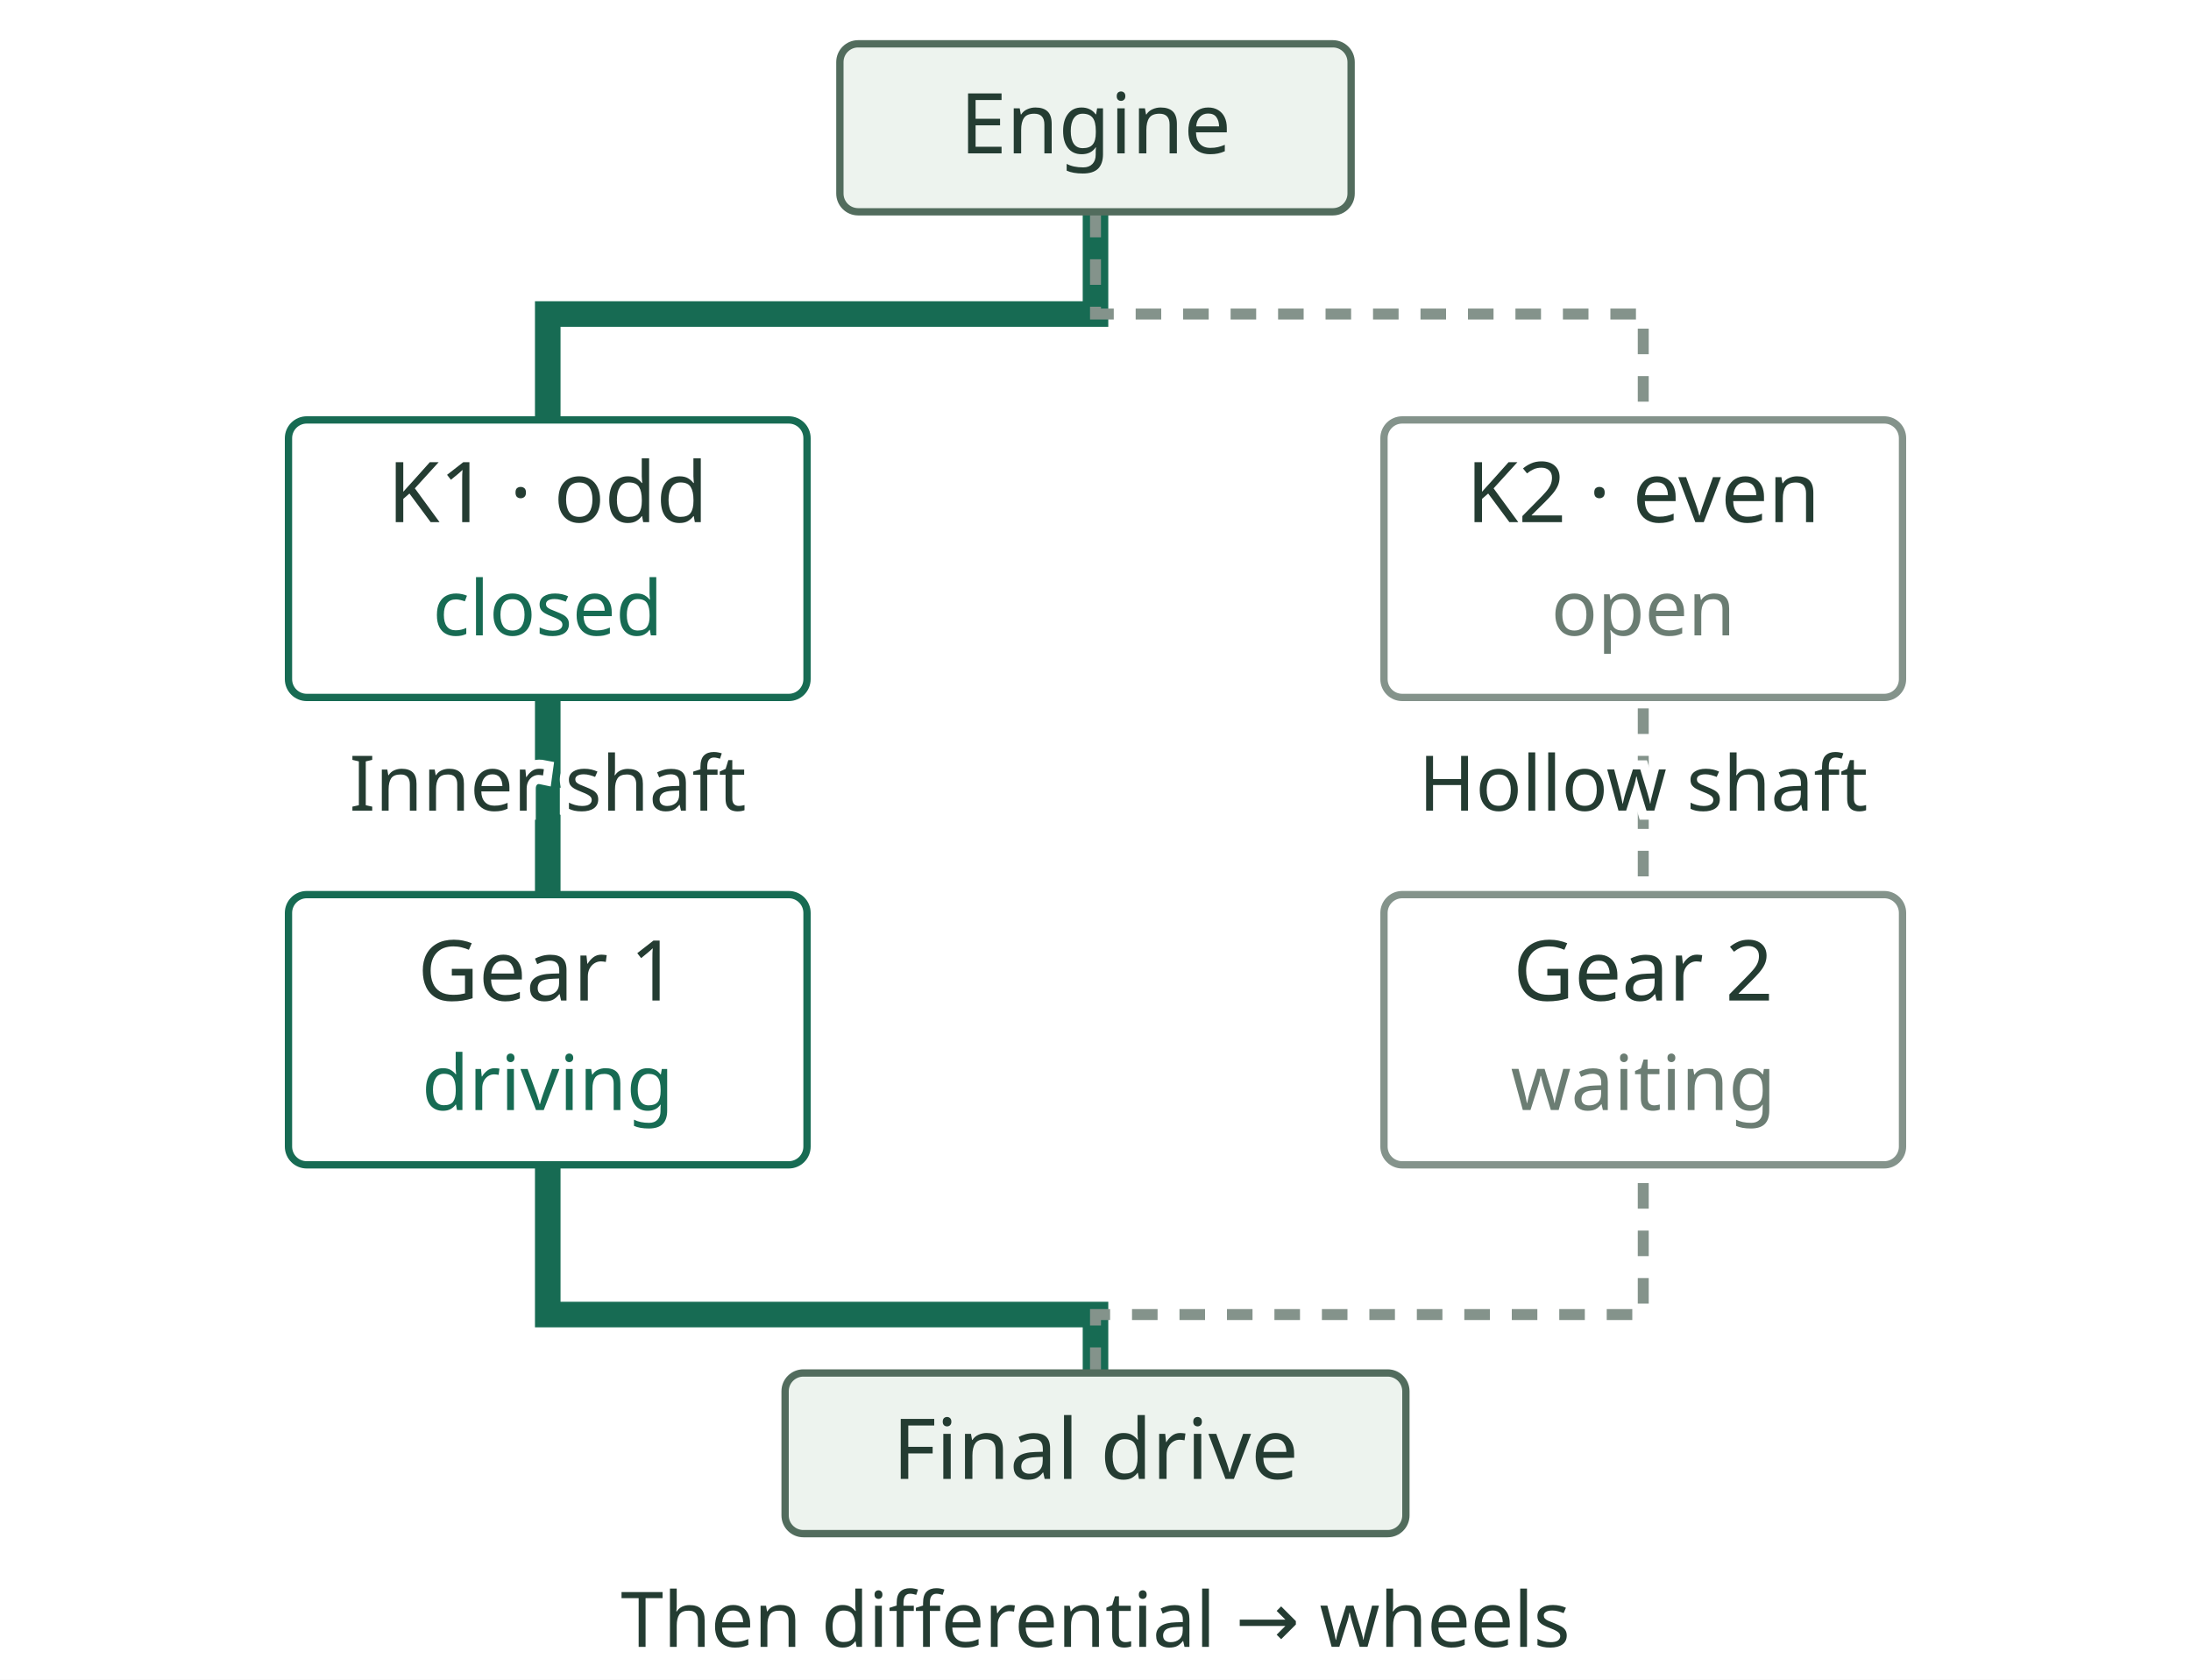
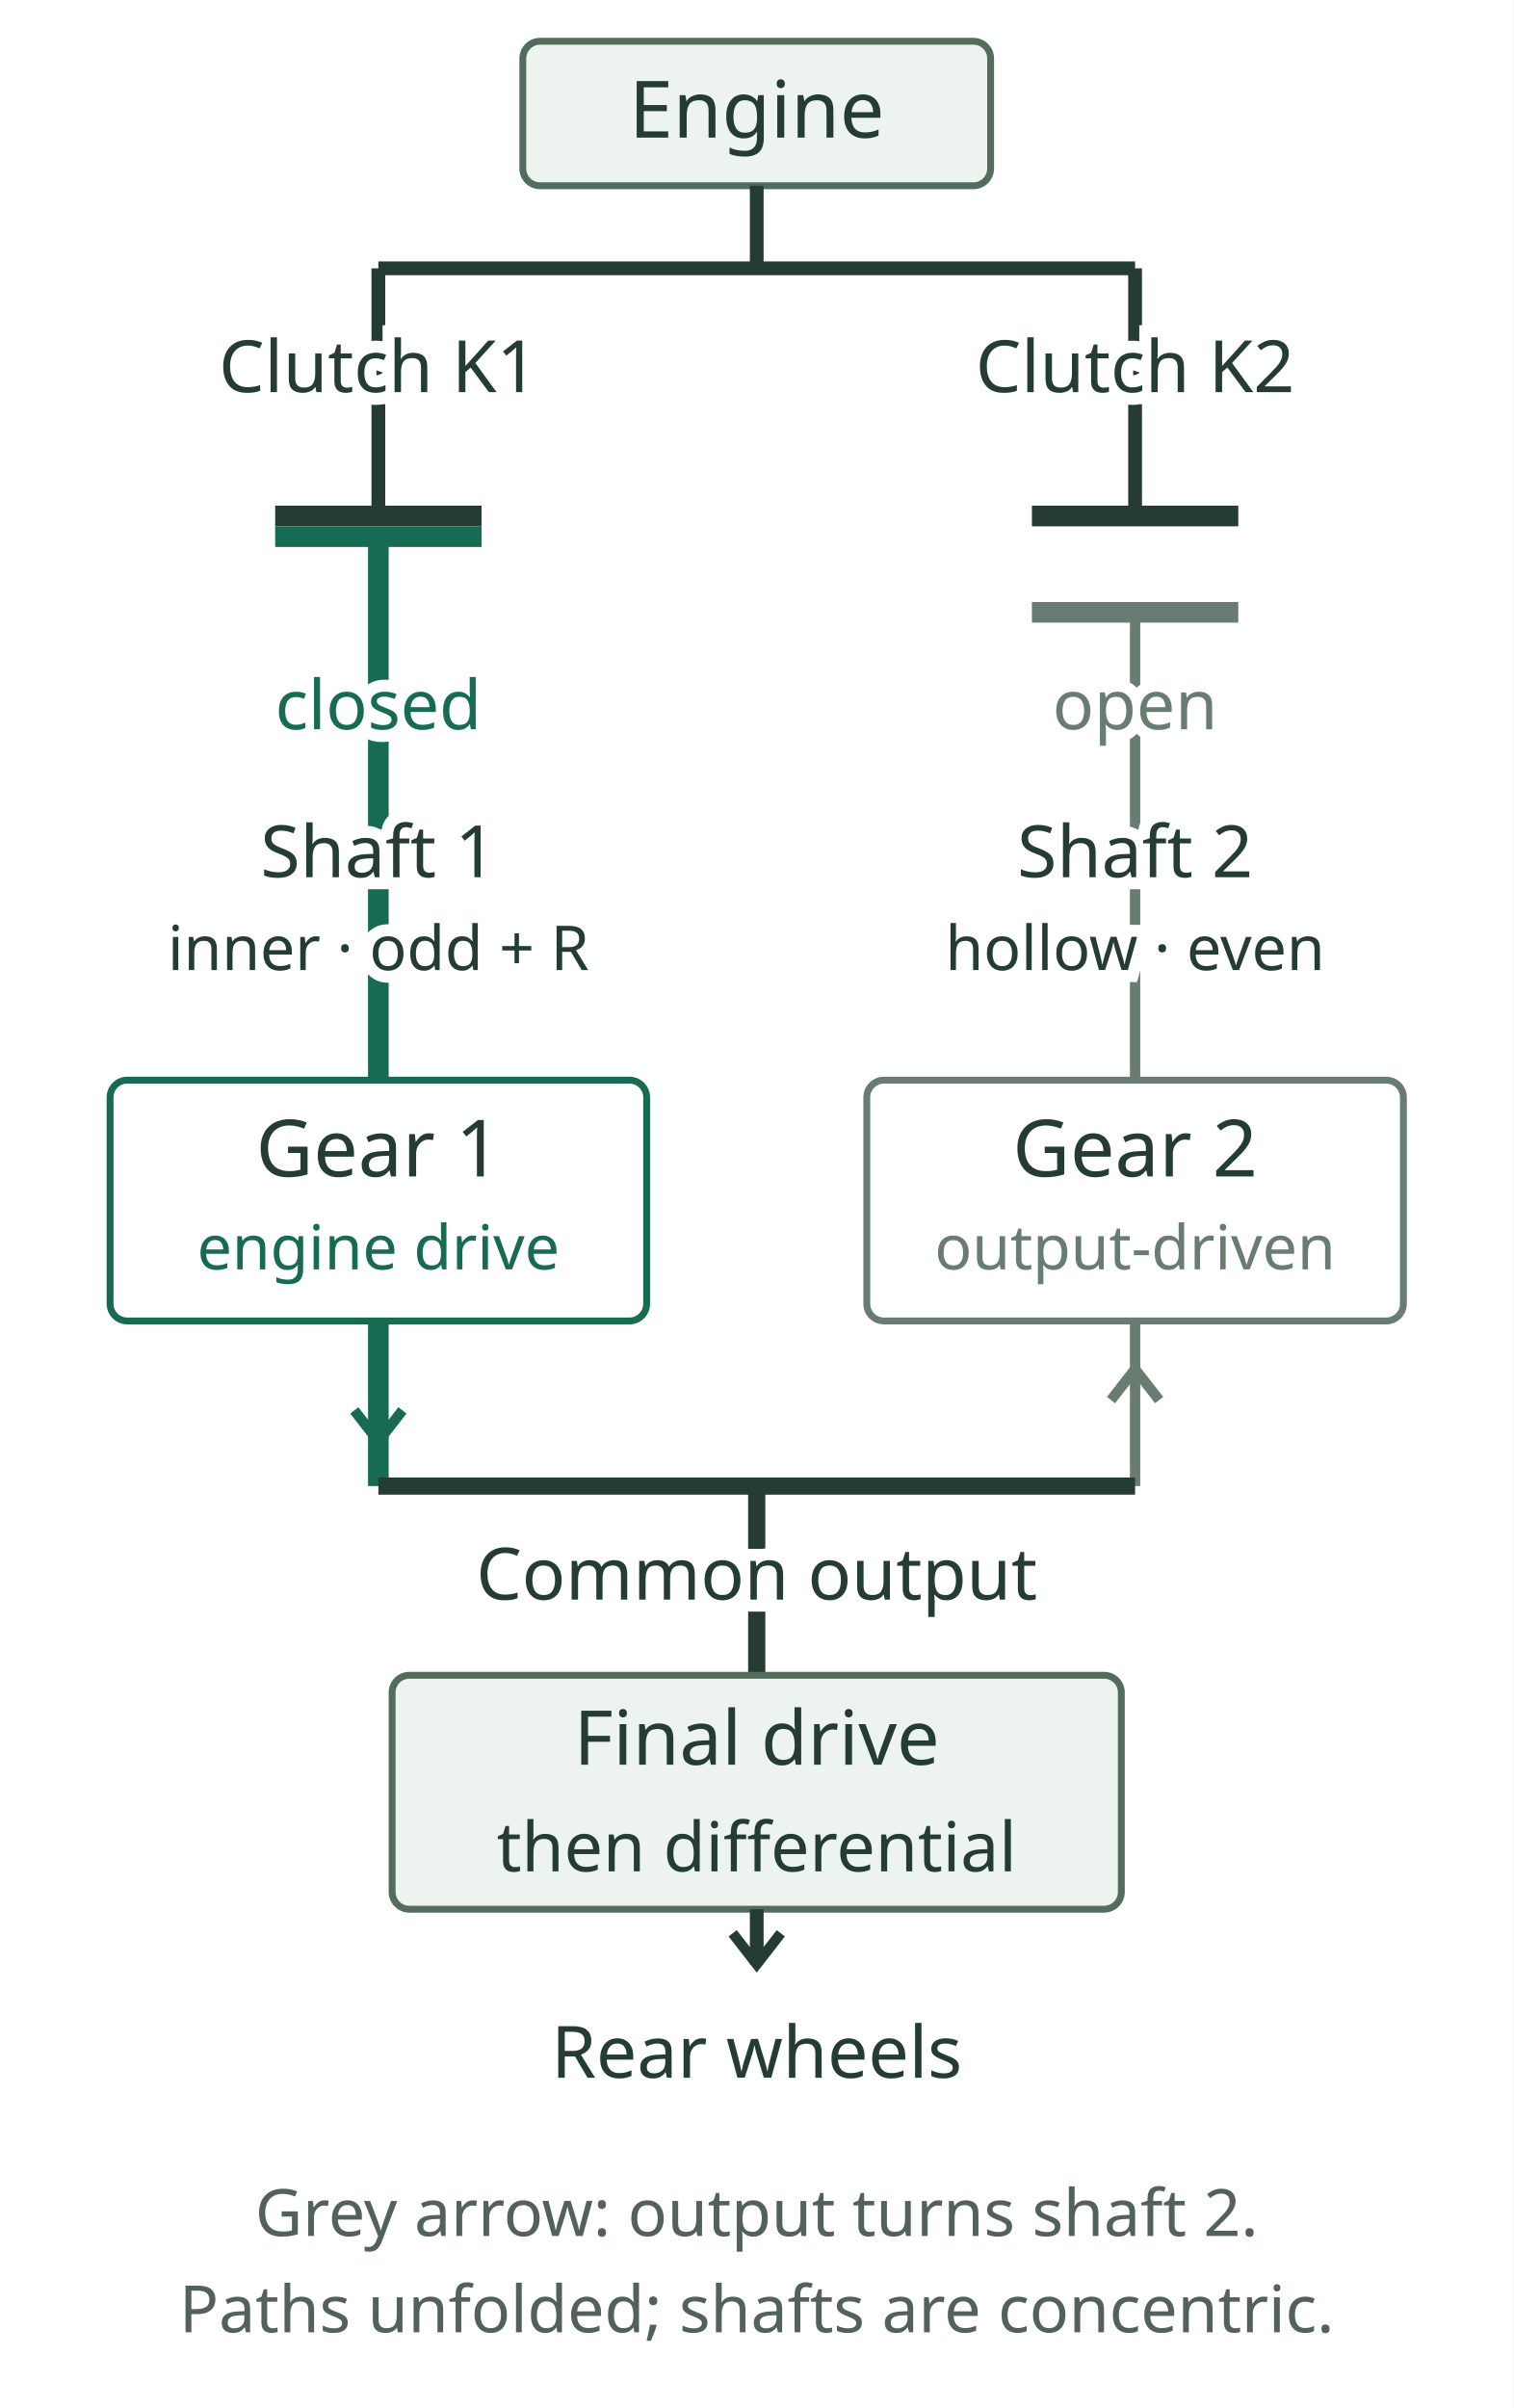
- <svg xmlns="http://www.w3.org/2000/svg" viewBox="0 0 600 460" role="img" aria-labelledby="title desc" font-family="sans-serif">
-   <rect width="600" height="460" fill="#fff" />
-   <g fill="none" stroke-width="7">
-     <path d="M300 58V86H150V360H300V376" stroke="#176b53" />
-     <path d="M300 58V86H450V360H300V376" stroke="#84938b" stroke-width="3" stroke-dasharray="7 6" />
-   </g>
-   <g fill="#edf3ee" stroke="#526c5d" stroke-width="2">
-     <rect x="230" y="12" width="140" height="46" rx="5" />
-     <rect x="215" y="376" width="170" height="44" rx="5" />
-   </g>
-   <g fill="#fff" stroke-width="2">
-     <rect x="79" y="115" width="142" height="76" rx="5" stroke="#176b53" />
-     <rect x="379" y="115" width="142" height="76" rx="5" stroke="#84938b" />
-     <rect x="79" y="245" width="142" height="74" rx="5" stroke="#176b53" />
-     <rect x="379" y="245" width="142" height="74" rx="5" stroke="#84938b" />
-   </g>
-   <g text-anchor="middle" fill="#243c32" font-size="23">
-     <text x="300" y="42">Engine</text>
-     <text x="150" y="143">K1 · odd</text>
-     <text x="450" y="143">K2 · even</text>
-     <text x="150" y="274">Gear 1</text>
-     <text x="450" y="274">Gear 2</text>
-     <text x="300" y="405">Final drive</text>
-   </g>
-   <g text-anchor="middle" font-size="21">
-     <g fill="#176b53">
-       <text x="150" y="174">closed</text>
-       <text x="150" y="304">driving</text>
-     </g>
-     <g fill="#6b7d73">
-       <text x="450" y="174">open</text>
-       <text x="450" y="304">waiting</text>
-     </g>
-     <g fill="#243c32">
-       <text x="150" y="222" stroke="#fff" stroke-width="5" paint-order="stroke">Inner shaft</text>
-       <text x="450" y="222" stroke="#fff" stroke-width="5" paint-order="stroke">Hollow shaft</text>
-       <text x="300" y="451">Then differential → wheels</text>
-     </g>
-   </g>
+ <svg xmlns="http://www.w3.org/2000/svg" font-family="sans-serif" role="img" viewBox="0 0 440 700" aria-labelledby="title desc">
+   <rect width="440" height="700" fill="#fff" />
+   <rect x="152" y="12" width="136" height="42" rx="5" fill="#edf3ee" stroke="#526c5d" stroke-width="2" />
+   <text x="220" y="40" text-anchor="middle" font-size="23" fill="#243c32">Engine</text>
+   <line x1="220" y1="54" x2="220" y2="78" stroke="#243c32" stroke-width="4" />
+   <line x1="110" y1="78" x2="330" y2="78" stroke="#243c32" stroke-width="4" />
+   <line x1="110" y1="78" x2="110" y2="150" stroke="#243c32" stroke-width="4" />
+   <text x="110" y="114" text-anchor="middle" font-size="21" fill="#243c32" stroke="#fff" stroke-width="7" paint-order="stroke">Clutch K1</text>
+   <line x1="80" y1="150" x2="140" y2="150" stroke="#243c32" stroke-width="6" />
+   <line x1="80" y1="156" x2="140" y2="156" stroke="#176b53" stroke-width="6" />
+   <line x1="110" y1="156" x2="110" y2="314" stroke="#176b53" stroke-width="6" />
+   <text x="110" y="212" text-anchor="middle" font-size="20" fill="#176b53" stroke="#fff" stroke-width="7" paint-order="stroke">closed</text>
+   <text x="110" y="255" text-anchor="middle" font-size="21" fill="#243c32" stroke="#fff" stroke-width="7" paint-order="stroke">Shaft 1</text>
+   <text x="110" y="282" text-anchor="middle" font-size="18" fill="#243c32" stroke="#fff" stroke-width="7" paint-order="stroke">inner · odd + R</text>
+   <rect x="32" y="314" width="156" height="70" rx="5" fill="#fff" stroke="#176b53" stroke-width="2" />
+   <text x="110" y="342" text-anchor="middle" font-size="23" fill="#243c32">Gear 1</text>
+   <text x="110" y="369" text-anchor="middle" font-size="18" fill="#176b53">engine drive</text>
+   <line x1="110" y1="384" x2="110" y2="432" stroke="#176b53" stroke-width="6" />
+   <path d="M103,410 L110,419 L117,410" fill="none" stroke="#176b53" stroke-width="3" />
+   <line x1="330" y1="78" x2="330" y2="150" stroke="#243c32" stroke-width="4" />
+   <text x="330" y="114" text-anchor="middle" font-size="21" fill="#243c32" stroke="#fff" stroke-width="7" paint-order="stroke">Clutch K2</text>
+   <line x1="300" y1="150" x2="360" y2="150" stroke="#243c32" stroke-width="6" />
+   <line x1="300" y1="178" x2="360" y2="178" stroke="#697c71" stroke-width="6" />
+   <line x1="330" y1="178" x2="330" y2="314" stroke="#697c71" stroke-width="3" />
+   <text x="330" y="212" text-anchor="middle" font-size="20" fill="#697c71" stroke="#fff" stroke-width="7" paint-order="stroke">open</text>
+   <text x="330" y="255" text-anchor="middle" font-size="21" fill="#243c32" stroke="#fff" stroke-width="7" paint-order="stroke">Shaft 2</text>
+   <text x="330" y="282" text-anchor="middle" font-size="18" fill="#243c32" stroke="#fff" stroke-width="7" paint-order="stroke">hollow · even</text>
+   <rect x="252" y="314" width="156" height="70" rx="5" fill="#fff" stroke="#697c71" stroke-width="2" />
+   <text x="330" y="342" text-anchor="middle" font-size="23" fill="#243c32">Gear 2</text>
+   <text x="330" y="369" text-anchor="middle" font-size="18" fill="#697c71">output-driven</text>
+   <line x1="330" y1="384" x2="330" y2="432" stroke="#697c71" stroke-width="3" />
+   <path d="M323,407 L330,398 L337,407" fill="none" stroke="#697c71" stroke-width="3" />
+   <line x1="110" y1="432" x2="330" y2="432" stroke="#243c32" stroke-width="5" />
+   <line x1="220" y1="432" x2="220" y2="487" stroke="#243c32" stroke-width="5" />
+   <text x="220" y="465" text-anchor="middle" font-size="21" fill="#243c32" stroke="#fff" stroke-width="7" paint-order="stroke">Common output</text>
+   <rect x="114" y="487" width="212" height="68" rx="5" fill="#edf3ee" stroke="#526c5d" stroke-width="2" />
+   <text x="220" y="513" text-anchor="middle" font-size="22" fill="#243c32">Final drive</text>
+   <text x="220" y="544" text-anchor="middle" font-size="20" fill="#243c32">then differential</text>
+   <line x1="220" y1="555" x2="220" y2="571" stroke="#243c32" stroke-width="4" />
+   <path d="M213,562 L220,571 L227,562" fill="none" stroke="#243c32" stroke-width="3" />
+   <text x="220" y="604" text-anchor="middle" font-size="21" fill="#243c32">Rear wheels</text>
+   <text x="220" y="650" text-anchor="middle" font-size="19" fill="#526159">Grey arrow: output turns shaft 2.</text>
+   <text x="220" y="678" text-anchor="middle" font-size="19" fill="#526159">Paths unfolded; shafts are concentric.</text>
</svg>
